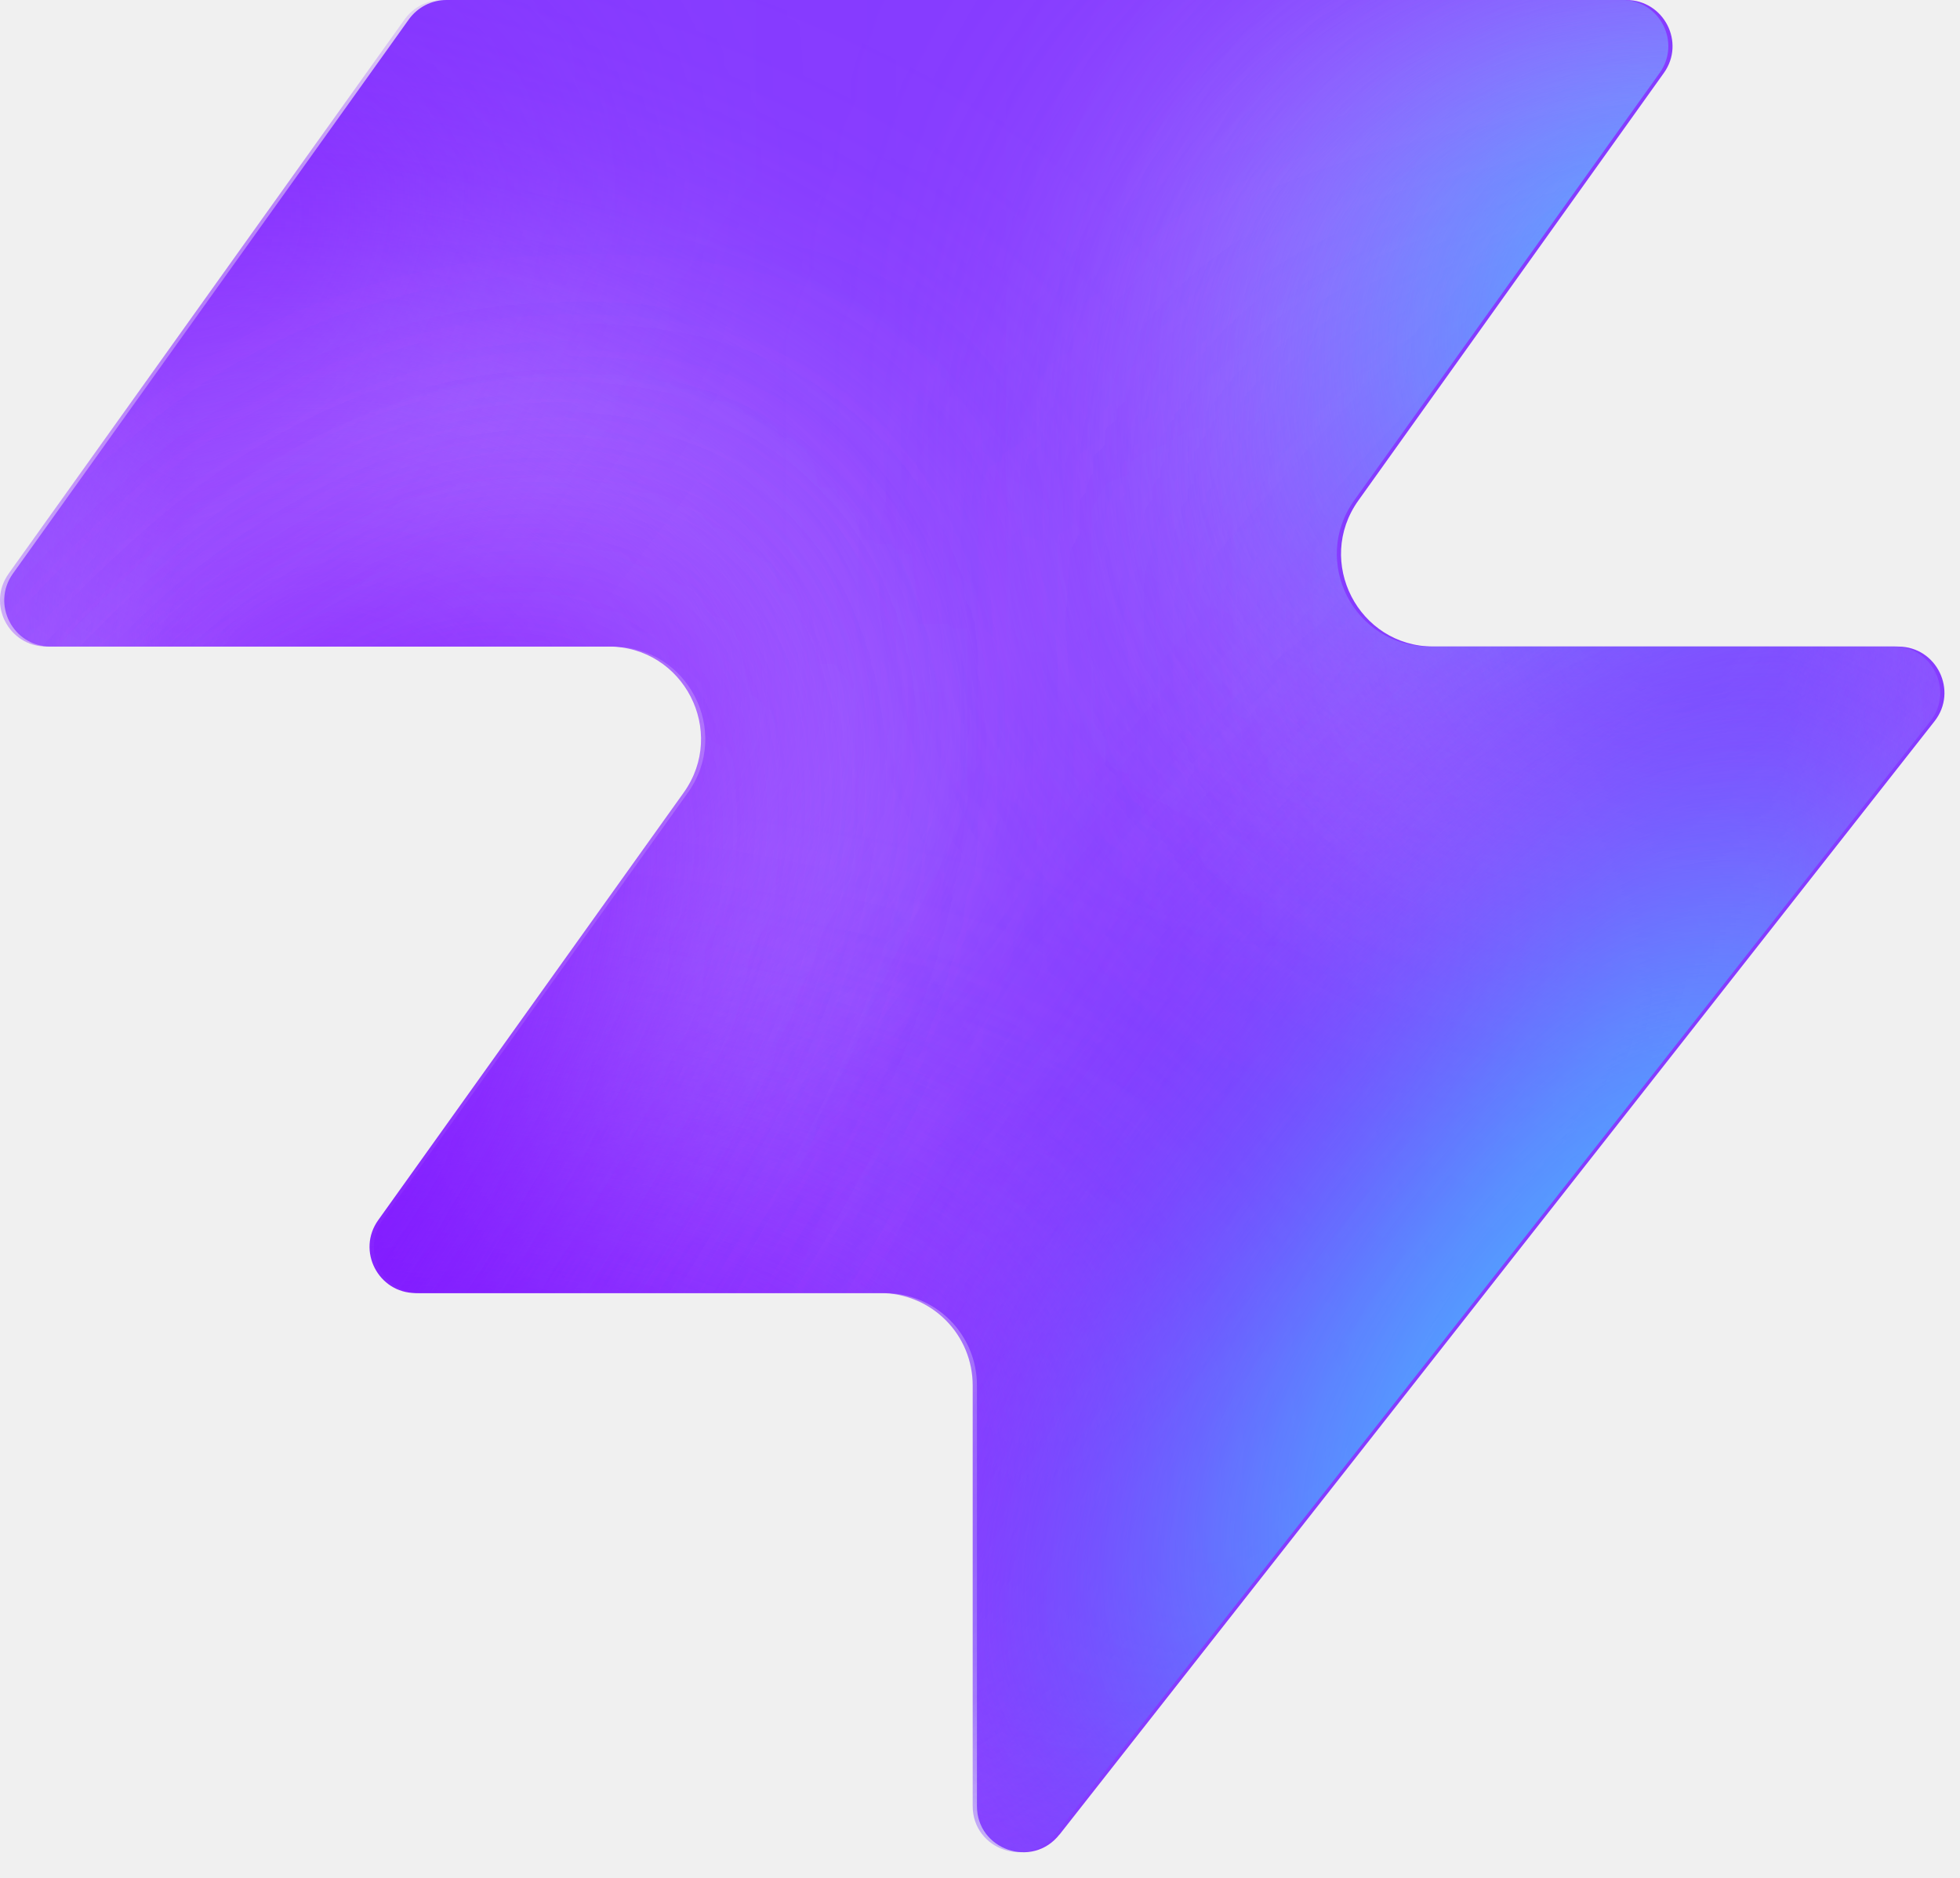
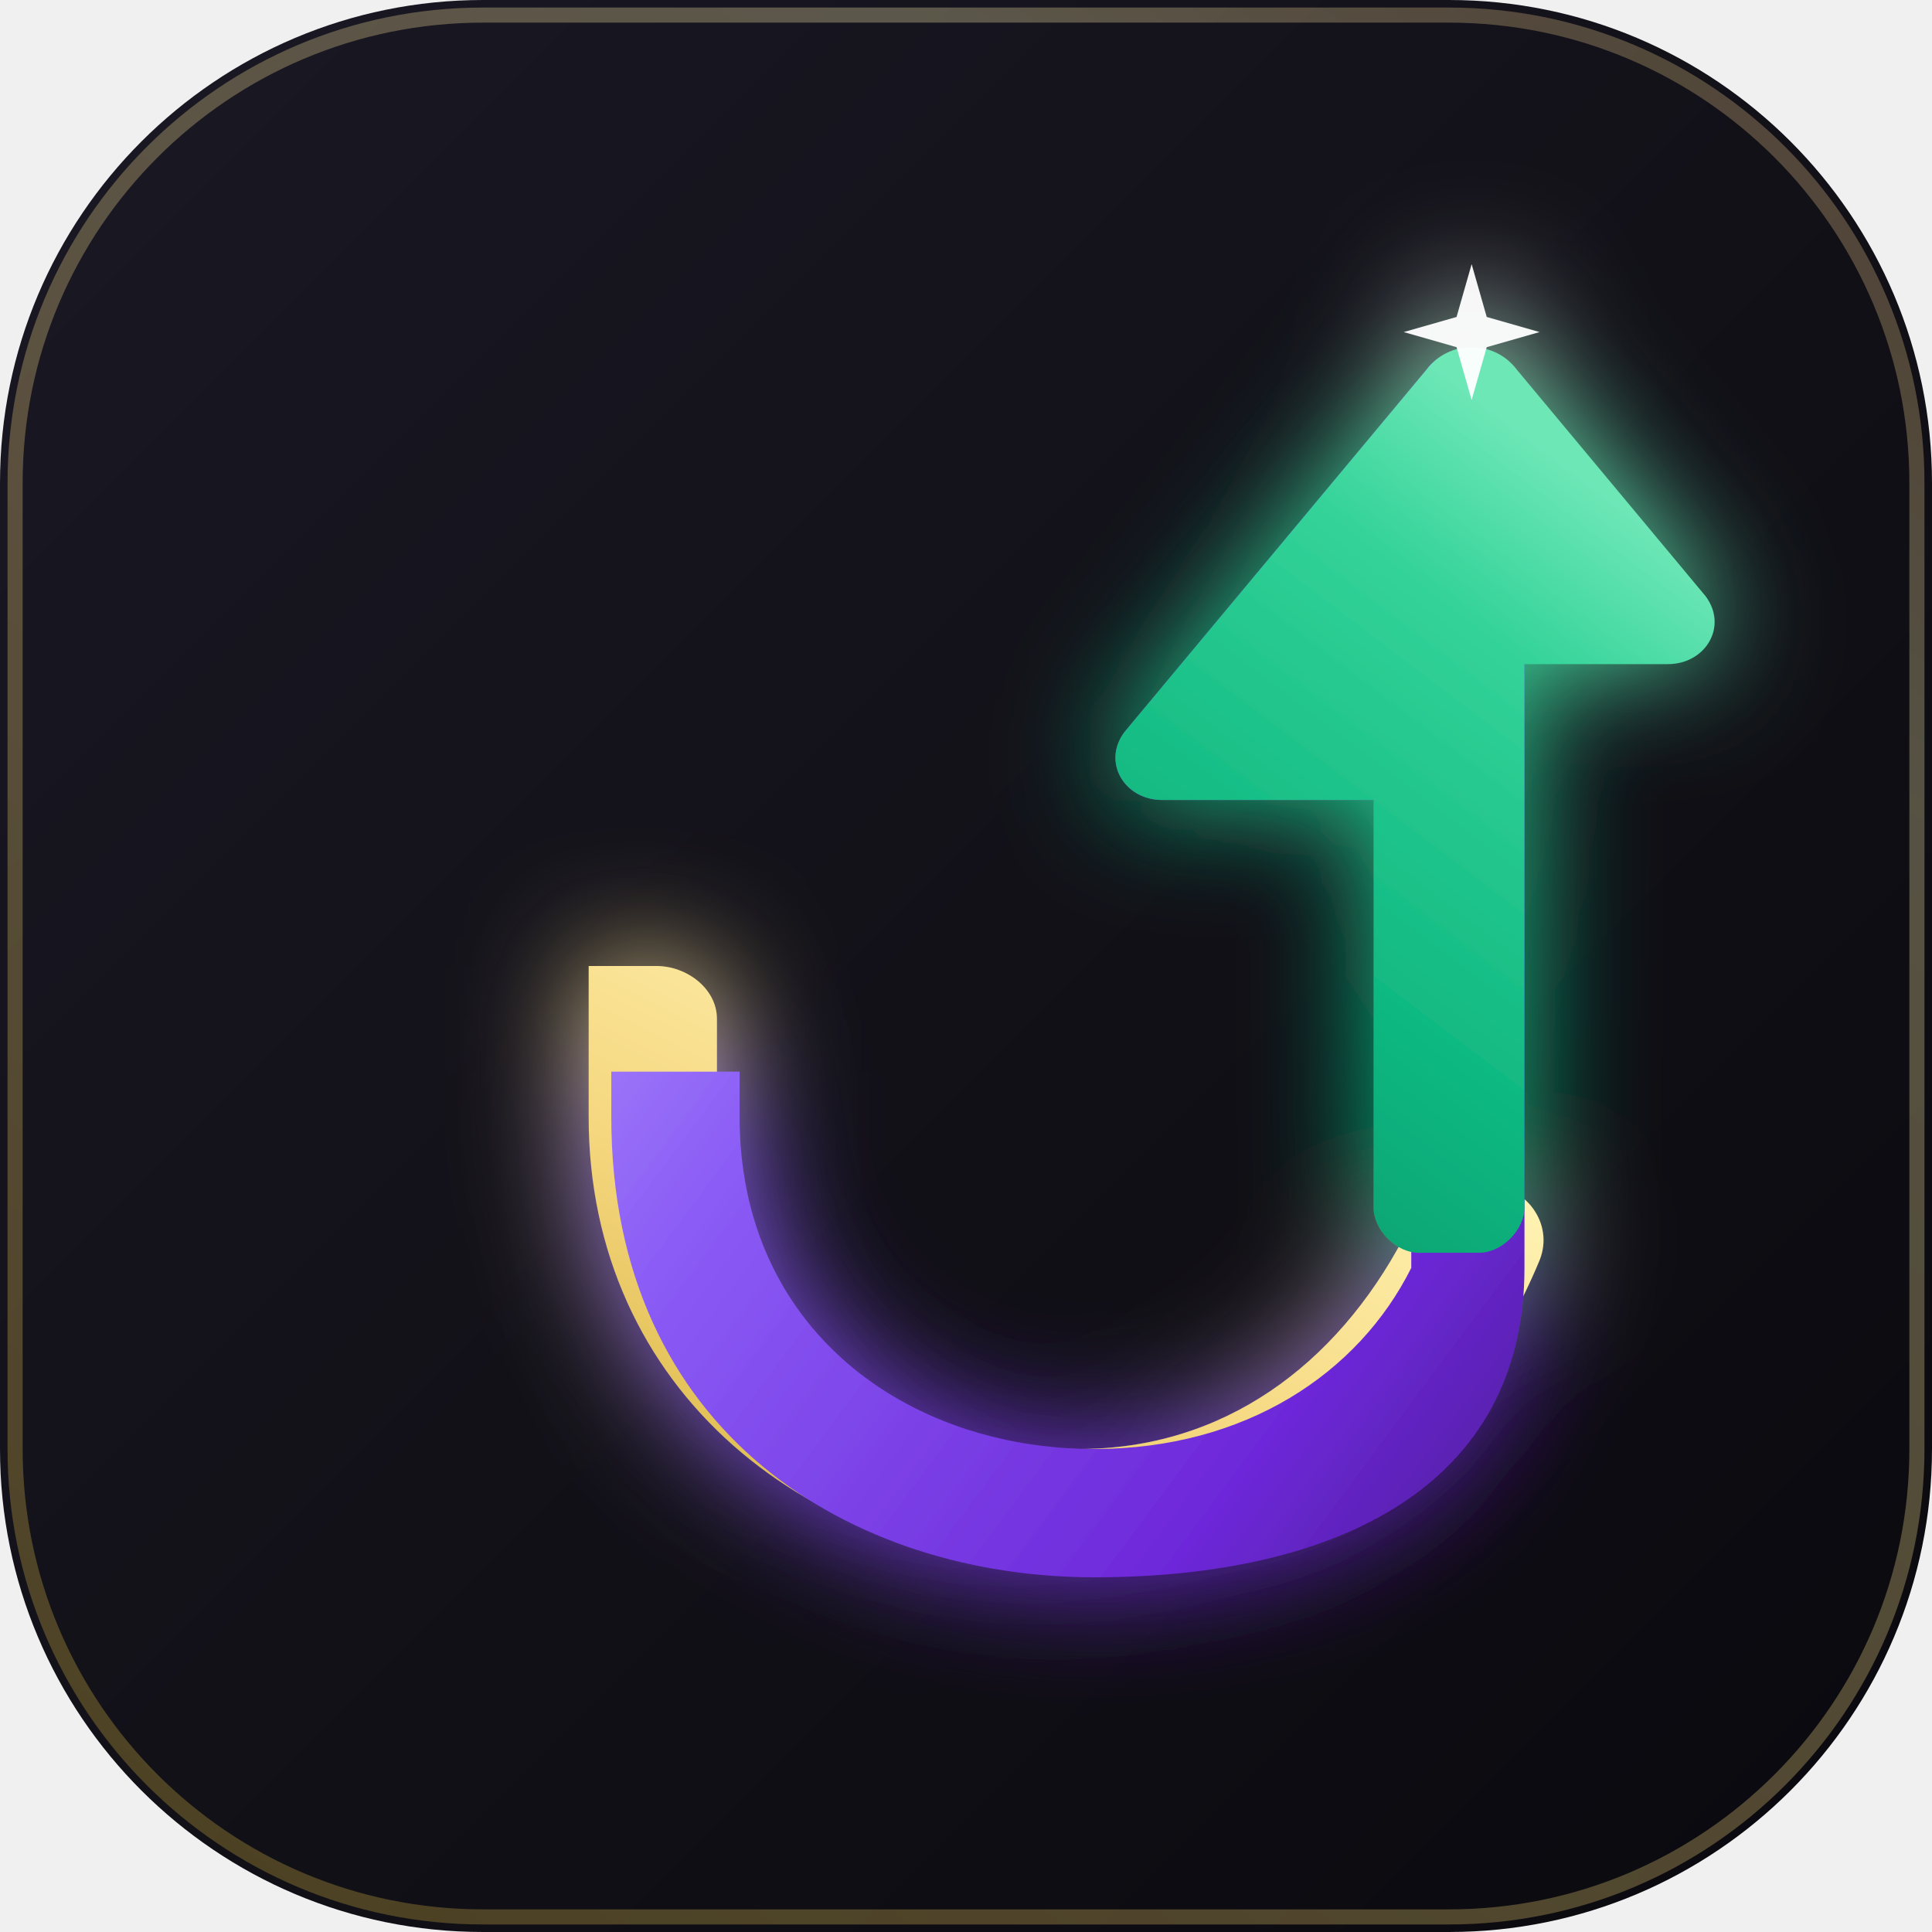
- <svg xmlns="http://www.w3.org/2000/svg" width="48" height="46" fill="none" viewBox="0 0 48 46">
-   <path fill="#863bff" d="M25.946 44.938c-.664.845-2.021.375-2.021-.698V33.937a2.26 2.26 0 0 0-2.262-2.262H10.287c-.92 0-1.456-1.04-.92-1.788l7.48-10.471c1.07-1.497 0-3.578-1.842-3.578H1.237c-.92 0-1.456-1.04-.92-1.788L10.013.474c.214-.297.556-.474.92-.474h28.894c.92 0 1.456 1.04.92 1.788l-7.48 10.471c-1.07 1.498 0 3.579 1.842 3.579h11.377c.943 0 1.473 1.088.89 1.83L25.947 44.94z" style="fill:#863bff;fill:color(display-p3 .525 .23 1);fill-opacity:1" />
-   <mask id="a" width="48" height="46" x="0" y="0" maskUnits="userSpaceOnUse" style="mask-type:alpha">
-     <path fill="#000" d="M25.842 44.938c-.664.844-2.021.375-2.021-.698V33.937a2.26 2.26 0 0 0-2.262-2.262H10.183c-.92 0-1.456-1.04-.92-1.788l7.48-10.471c1.07-1.498 0-3.579-1.842-3.579H1.133c-.92 0-1.456-1.04-.92-1.787L9.91.473c.214-.297.556-.474.92-.474h28.894c.92 0 1.456 1.04.92 1.788l-7.48 10.471c-1.07 1.498 0 3.578 1.842 3.578h11.377c.943 0 1.473 1.088.89 1.832L25.843 44.94z" style="fill:#000;fill-opacity:1" />
-   </mask>
-   <g mask="url(#a)">
-     <g filter="url(#b)">
-       <ellipse cx="5.508" cy="14.704" fill="#ede6ff" rx="5.508" ry="14.704" style="fill:#ede6ff;fill:color(display-p3 .927 .903 1);fill-opacity:1" transform="matrix(.00324 1 1 -.00324 -4.47 31.516)" />
-     </g>
-     <g filter="url(#c)">
-       <ellipse cx="10.399" cy="29.851" fill="#ede6ff" rx="10.399" ry="29.851" style="fill:#ede6ff;fill:color(display-p3 .927 .903 1);fill-opacity:1" transform="matrix(.00324 1 1 -.00324 -39.328 7.883)" />
-     </g>
-     <g filter="url(#d)">
-       <ellipse cx="5.508" cy="30.487" fill="#7e14ff" rx="5.508" ry="30.487" style="fill:#7e14ff;fill:color(display-p3 .492 .077 1);fill-opacity:1" transform="rotate(89.814 -25.913 -14.639)scale(1 -1)" />
-     </g>
-     <g filter="url(#e)">
-       <ellipse cx="5.508" cy="30.599" fill="#7e14ff" rx="5.508" ry="30.599" style="fill:#7e14ff;fill:color(display-p3 .492 .077 1);fill-opacity:1" transform="rotate(89.814 -32.644 -3.334)scale(1 -1)" />
-     </g>
-     <g filter="url(#f)">
-       <ellipse cx="5.508" cy="30.599" fill="#7e14ff" rx="5.508" ry="30.599" style="fill:#7e14ff;fill:color(display-p3 .492 .077 1);fill-opacity:1" transform="matrix(.00324 1 1 -.00324 -34.34 30.47)" />
-     </g>
-     <g filter="url(#g)">
-       <ellipse cx="14.072" cy="22.078" fill="#ede6ff" rx="14.072" ry="22.078" style="fill:#ede6ff;fill:color(display-p3 .927 .903 1);fill-opacity:1" transform="rotate(93.35 24.506 48.493)scale(-1 1)" />
-     </g>
-     <g filter="url(#h)">
-       <ellipse cx="3.47" cy="21.501" fill="#7e14ff" rx="3.47" ry="21.501" style="fill:#7e14ff;fill:color(display-p3 .492 .077 1);fill-opacity:1" transform="rotate(89.009 28.708 47.59)scale(-1 1)" />
-     </g>
-     <g filter="url(#i)">
-       <ellipse cx="3.47" cy="21.501" fill="#7e14ff" rx="3.47" ry="21.501" style="fill:#7e14ff;fill:color(display-p3 .492 .077 1);fill-opacity:1" transform="rotate(89.009 28.708 47.59)scale(-1 1)" />
-     </g>
-     <g filter="url(#j)">
-       <ellipse cx=".387" cy="8.972" fill="#7e14ff" rx="4.407" ry="29.108" style="fill:#7e14ff;fill:color(display-p3 .492 .077 1);fill-opacity:1" transform="rotate(39.51 .387 8.972)" />
-     </g>
-     <g filter="url(#k)">
-       <ellipse cx="47.523" cy="-6.092" fill="#7e14ff" rx="4.407" ry="29.108" style="fill:#7e14ff;fill:color(display-p3 .492 .077 1);fill-opacity:1" transform="rotate(37.892 47.523 -6.092)" />
-     </g>
-     <g filter="url(#l)">
-       <ellipse cx="41.412" cy="6.333" fill="#47bfff" rx="5.971" ry="9.665" style="fill:#47bfff;fill:color(display-p3 .28 .748 1);fill-opacity:1" transform="rotate(37.892 41.412 6.333)" />
-     </g>
-     <g filter="url(#m)">
-       <ellipse cx="-1.879" cy="38.332" fill="#7e14ff" rx="4.407" ry="29.108" style="fill:#7e14ff;fill:color(display-p3 .492 .077 1);fill-opacity:1" transform="rotate(37.892 -1.88 38.332)" />
-     </g>
-     <g filter="url(#n)">
-       <ellipse cx="-1.879" cy="38.332" fill="#7e14ff" rx="4.407" ry="29.108" style="fill:#7e14ff;fill:color(display-p3 .492 .077 1);fill-opacity:1" transform="rotate(37.892 -1.88 38.332)" />
-     </g>
-     <g filter="url(#o)">
-       <ellipse cx="35.651" cy="29.907" fill="#7e14ff" rx="4.407" ry="29.108" style="fill:#7e14ff;fill:color(display-p3 .492 .077 1);fill-opacity:1" transform="rotate(37.892 35.651 29.907)" />
-     </g>
-     <g filter="url(#p)">
-       <ellipse cx="38.418" cy="32.4" fill="#47bfff" rx="5.971" ry="15.297" style="fill:#47bfff;fill:color(display-p3 .28 .748 1);fill-opacity:1" transform="rotate(37.892 38.418 32.4)" />
-     </g>
-   </g>
+ <svg xmlns="http://www.w3.org/2000/svg" viewBox="0 0 512 512" fill="none">
  <defs>
-     <filter id="b" width="60.045" height="41.654" x="-19.77" y="16.149" color-interpolation-filters="sRGB" filterUnits="userSpaceOnUse">
-       <feFlood flood-opacity="0" result="BackgroundImageFix" />
-       <feBlend in="SourceGraphic" in2="BackgroundImageFix" result="shape" />
-       <feGaussianBlur result="effect1_foregroundBlur_2002_17158" stdDeviation="7.659" />
-     </filter>
-     <filter id="c" width="90.34" height="51.437" x="-54.613" y="-7.533" color-interpolation-filters="sRGB" filterUnits="userSpaceOnUse">
-       <feFlood flood-opacity="0" result="BackgroundImageFix" />
-       <feBlend in="SourceGraphic" in2="BackgroundImageFix" result="shape" />
-       <feGaussianBlur result="effect1_foregroundBlur_2002_17158" stdDeviation="7.659" />
-     </filter>
-     <filter id="d" width="79.355" height="29.4" x="-49.64" y="2.03" color-interpolation-filters="sRGB" filterUnits="userSpaceOnUse">
-       <feFlood flood-opacity="0" result="BackgroundImageFix" />
-       <feBlend in="SourceGraphic" in2="BackgroundImageFix" result="shape" />
-       <feGaussianBlur result="effect1_foregroundBlur_2002_17158" stdDeviation="4.596" />
-     </filter>
-     <filter id="e" width="79.579" height="29.4" x="-45.045" y="20.029" color-interpolation-filters="sRGB" filterUnits="userSpaceOnUse">
-       <feFlood flood-opacity="0" result="BackgroundImageFix" />
-       <feBlend in="SourceGraphic" in2="BackgroundImageFix" result="shape" />
-       <feGaussianBlur result="effect1_foregroundBlur_2002_17158" stdDeviation="4.596" />
-     </filter>
-     <filter id="f" width="79.579" height="29.4" x="-43.513" y="21.178" color-interpolation-filters="sRGB" filterUnits="userSpaceOnUse">
-       <feFlood flood-opacity="0" result="BackgroundImageFix" />
-       <feBlend in="SourceGraphic" in2="BackgroundImageFix" result="shape" />
-       <feGaussianBlur result="effect1_foregroundBlur_2002_17158" stdDeviation="4.596" />
-     </filter>
-     <filter id="g" width="74.749" height="58.852" x="15.756" y="-17.901" color-interpolation-filters="sRGB" filterUnits="userSpaceOnUse">
-       <feFlood flood-opacity="0" result="BackgroundImageFix" />
-       <feBlend in="SourceGraphic" in2="BackgroundImageFix" result="shape" />
-       <feGaussianBlur result="effect1_foregroundBlur_2002_17158" stdDeviation="7.659" />
-     </filter>
-     <filter id="h" width="61.377" height="25.362" x="23.548" y="2.284" color-interpolation-filters="sRGB" filterUnits="userSpaceOnUse">
-       <feFlood flood-opacity="0" result="BackgroundImageFix" />
-       <feBlend in="SourceGraphic" in2="BackgroundImageFix" result="shape" />
-       <feGaussianBlur result="effect1_foregroundBlur_2002_17158" stdDeviation="4.596" />
-     </filter>
-     <filter id="i" width="61.377" height="25.362" x="23.548" y="2.284" color-interpolation-filters="sRGB" filterUnits="userSpaceOnUse">
-       <feFlood flood-opacity="0" result="BackgroundImageFix" />
-       <feBlend in="SourceGraphic" in2="BackgroundImageFix" result="shape" />
-       <feGaussianBlur result="effect1_foregroundBlur_2002_17158" stdDeviation="4.596" />
-     </filter>
-     <filter id="j" width="56.045" height="63.649" x="-27.636" y="-22.853" color-interpolation-filters="sRGB" filterUnits="userSpaceOnUse">
-       <feFlood flood-opacity="0" result="BackgroundImageFix" />
-       <feBlend in="SourceGraphic" in2="BackgroundImageFix" result="shape" />
-       <feGaussianBlur result="effect1_foregroundBlur_2002_17158" stdDeviation="4.596" />
-     </filter>
-     <filter id="k" width="54.814" height="64.646" x="20.116" y="-38.415" color-interpolation-filters="sRGB" filterUnits="userSpaceOnUse">
-       <feFlood flood-opacity="0" result="BackgroundImageFix" />
-       <feBlend in="SourceGraphic" in2="BackgroundImageFix" result="shape" />
-       <feGaussianBlur result="effect1_foregroundBlur_2002_17158" stdDeviation="4.596" />
-     </filter>
-     <filter id="l" width="33.541" height="35.313" x="24.641" y="-11.323" color-interpolation-filters="sRGB" filterUnits="userSpaceOnUse">
-       <feFlood flood-opacity="0" result="BackgroundImageFix" />
-       <feBlend in="SourceGraphic" in2="BackgroundImageFix" result="shape" />
-       <feGaussianBlur result="effect1_foregroundBlur_2002_17158" stdDeviation="4.596" />
-     </filter>
-     <filter id="m" width="54.814" height="64.646" x="-29.286" y="6.009" color-interpolation-filters="sRGB" filterUnits="userSpaceOnUse">
-       <feFlood flood-opacity="0" result="BackgroundImageFix" />
-       <feBlend in="SourceGraphic" in2="BackgroundImageFix" result="shape" />
-       <feGaussianBlur result="effect1_foregroundBlur_2002_17158" stdDeviation="4.596" />
-     </filter>
-     <filter id="n" width="54.814" height="64.646" x="-29.286" y="6.009" color-interpolation-filters="sRGB" filterUnits="userSpaceOnUse">
-       <feFlood flood-opacity="0" result="BackgroundImageFix" />
-       <feBlend in="SourceGraphic" in2="BackgroundImageFix" result="shape" />
-       <feGaussianBlur result="effect1_foregroundBlur_2002_17158" stdDeviation="4.596" />
-     </filter>
-     <filter id="o" width="54.814" height="64.646" x="8.244" y="-2.416" color-interpolation-filters="sRGB" filterUnits="userSpaceOnUse">
-       <feFlood flood-opacity="0" result="BackgroundImageFix" />
-       <feBlend in="SourceGraphic" in2="BackgroundImageFix" result="shape" />
-       <feGaussianBlur result="effect1_foregroundBlur_2002_17158" stdDeviation="4.596" />
-     </filter>
-     <filter id="p" width="39.409" height="43.623" x="18.713" y="10.588" color-interpolation-filters="sRGB" filterUnits="userSpaceOnUse">
-       <feFlood flood-opacity="0" result="BackgroundImageFix" />
-       <feBlend in="SourceGraphic" in2="BackgroundImageFix" result="shape" />
-       <feGaussianBlur result="effect1_foregroundBlur_2002_17158" stdDeviation="4.596" />
+     <linearGradient id="bgGrad" x1="0%" y1="0%" x2="100%" y2="100%">
+       <stop offset="0%" stop-color="#1A1824" />
+       <stop offset="50%" stop-color="#121118" />
+       <stop offset="100%" stop-color="#0A090E" />
+     </linearGradient>
+     <linearGradient id="goldGrad" x1="0%" y1="100%" x2="80%" y2="0%">
+       <stop offset="0%" stop-color="#D4AF37" />
+       <stop offset="45%" stop-color="#F5D77F" />
+       <stop offset="85%" stop-color="#FFF2B2" />
+       <stop offset="100%" stop-color="#E6C687" />
+     </linearGradient>
+     <linearGradient id="emeraldGrad" x1="0%" y1="100%" x2="50%" y2="0%">
+       <stop offset="0%" stop-color="#059669" />
+       <stop offset="40%" stop-color="#10B981" />
+       <stop offset="80%" stop-color="#34D399" />
+       <stop offset="100%" stop-color="#6EE7B7" />
+     </linearGradient>
+     <linearGradient id="purpleGrad" x1="0%" y1="0%" x2="100%" y2="100%">
+       <stop offset="0%" stop-color="#C4B5FD" />
+       <stop offset="40%" stop-color="#8B5CF6" />
+       <stop offset="80%" stop-color="#6D28D9" />
+       <stop offset="100%" stop-color="#4C1D95" />
+     </linearGradient>
+     <filter id="glow" x="-20%" y="-20%" width="140%" height="140%">
+       <feGaussianBlur stdDeviation="16" result="blur" />
+       <feComposite in="SourceGraphic" in2="blur" operator="over" />
    </filter>
  </defs>
+   <rect width="512" height="512" rx="128" fill="url(#bgGrad)" />
+   <rect width="504" height="504" x="4" y="4" rx="124" fill="none" stroke="url(#goldGrad)" stroke-width="4" stroke-opacity="0.3" />
+   <g filter="url(#glow)">
+     <path d="M156 296 C156 368 214 416 288 416 C348 416 388 382 408 334 C412 324 404 314 394 314 C386 314 378 320 372 328 C354 362 324 384 286 384 C232 384 190 348 190 296 L190 270 C190 262 182 256 174 256 L156 256 Z" fill="url(#goldGrad)" />
+     <path d="M196 296 C196 352 240 384 290 384 C330 384 360 364 374 336 L374 212 L308 212 C298 212 292 202 298 194 L378 98 C382 92 392 92 396 98 L404 108 L404 336 C404 394 354 418 290 418 C226 418 162 380 162 296 L162 284 L196 284 Z" fill="url(#purpleGrad)" />
+     <path d="M298 194 L378 98 C384 90 396 90 402 98 L452 158 C458 166 452 176 442 176 L404 176 L404 320 C404 326 398 332 392 332 L376 332 C370 332 364 326 364 320 L364 212 L308 212 C298 212 292 202 298 194 Z" fill="url(#emeraldGrad)" />
+     <polygon points="390,70 394,84 408,88 394,92 390,106 386,92 372,88 386,84" fill="#FFFFFF" opacity="0.95" />
+   </g>
</svg>
